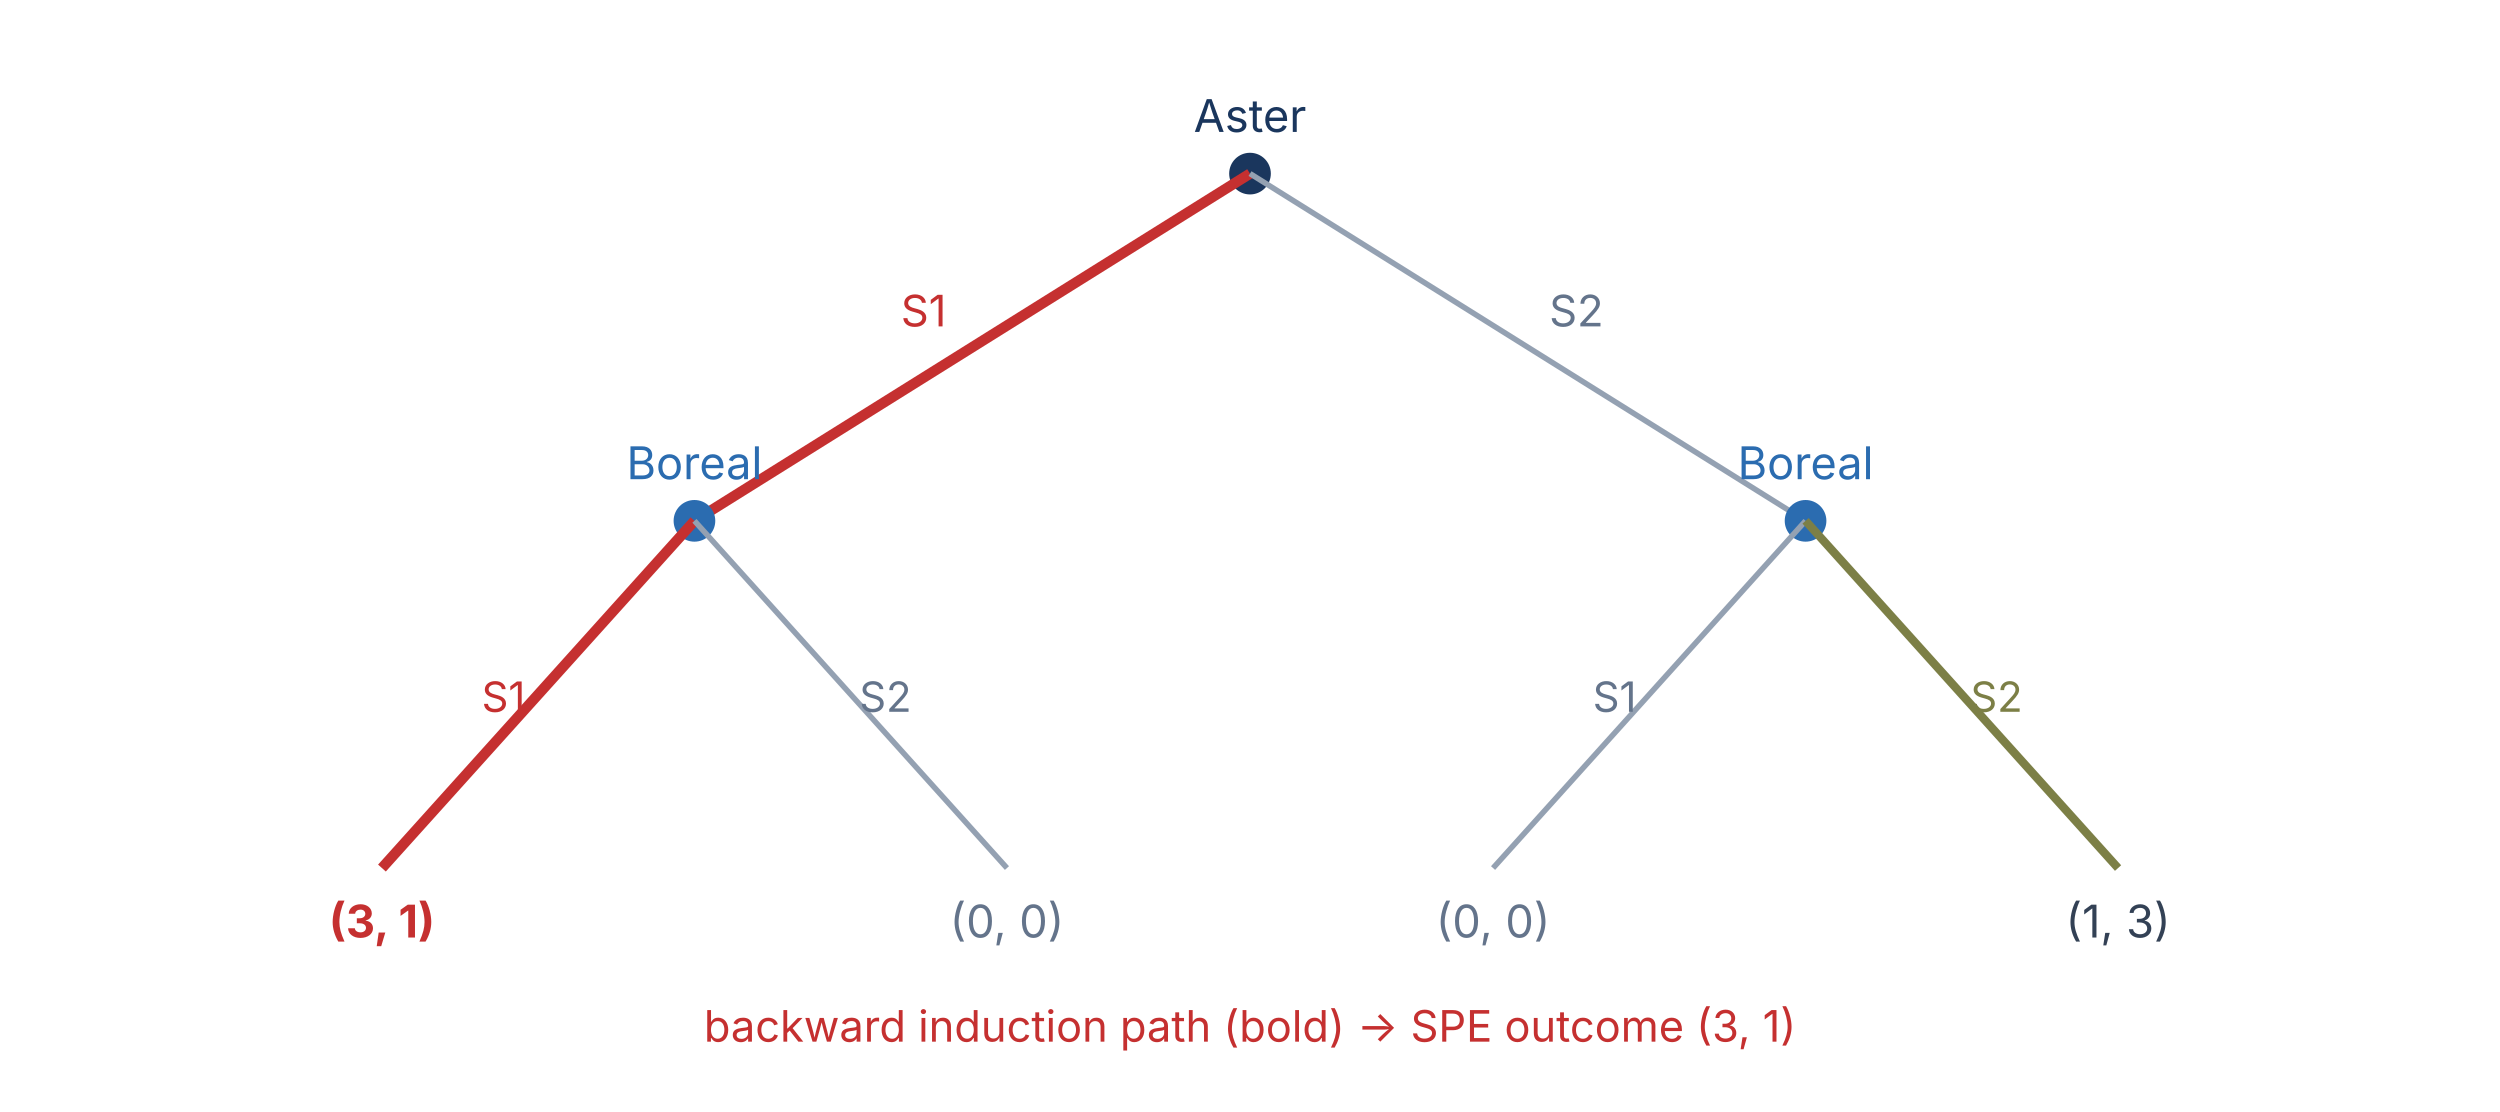
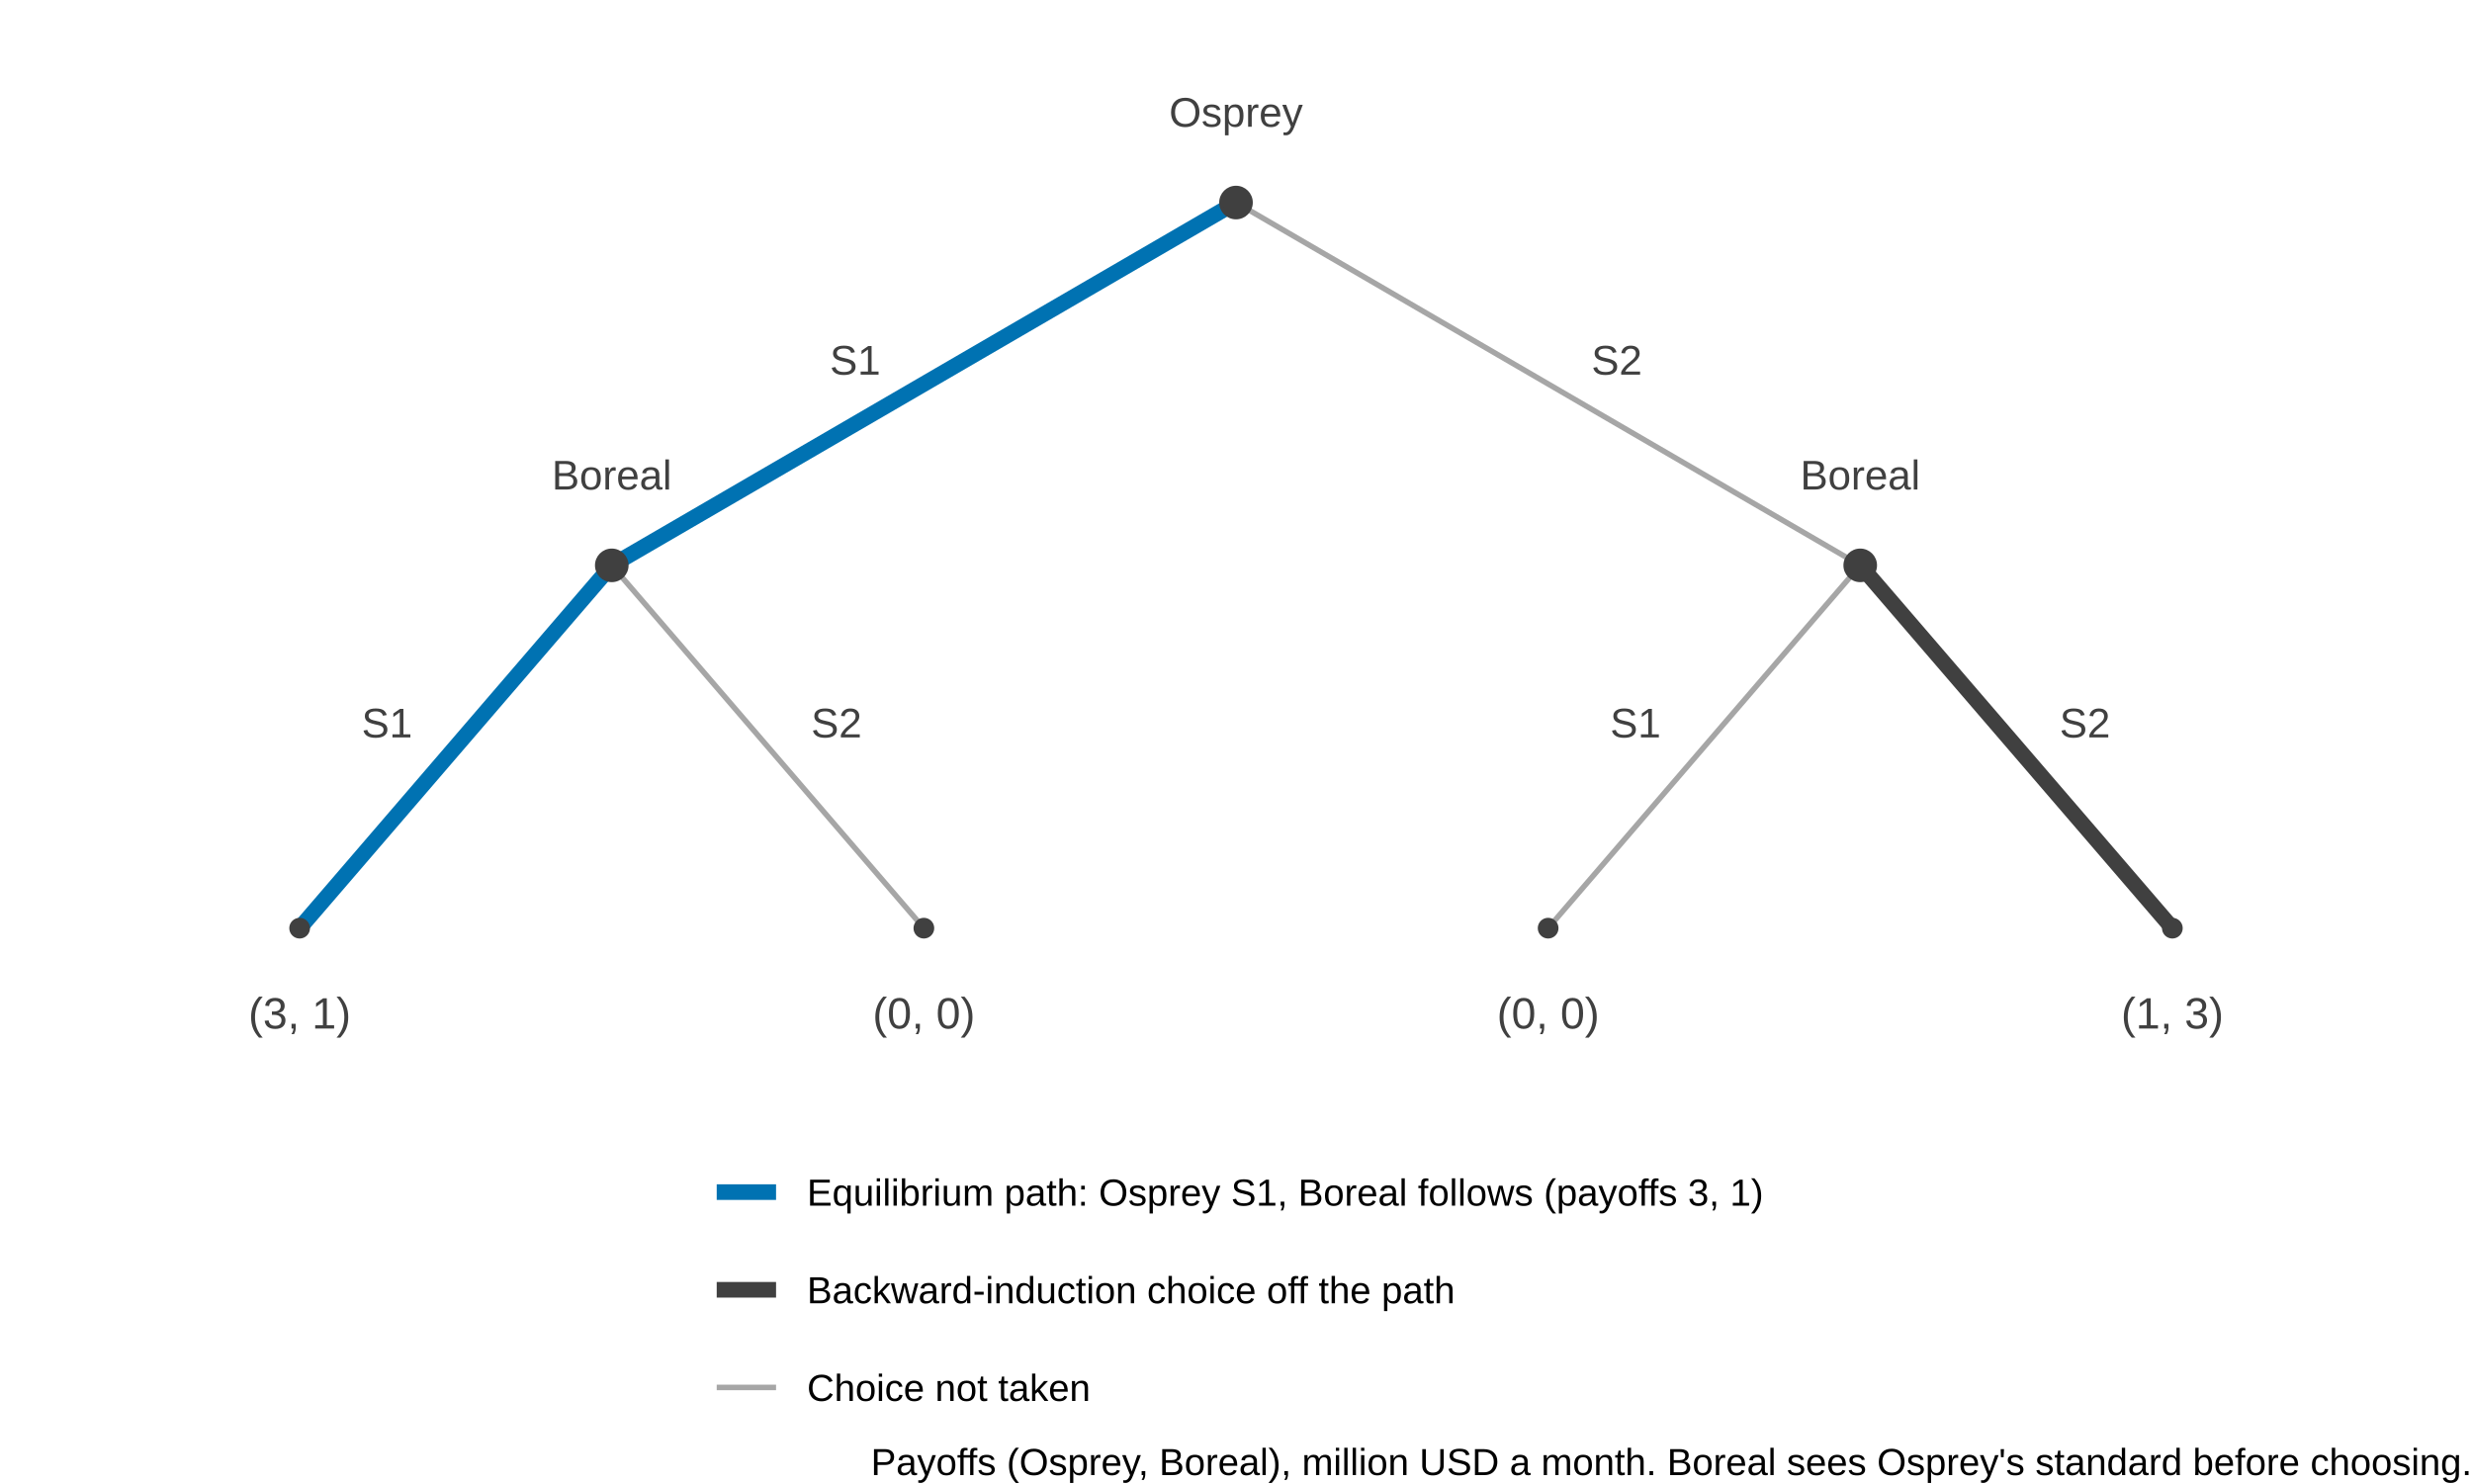
- <svg xmlns="http://www.w3.org/2000/svg" viewBox="0 0 720 320" font-family="-apple-system, 'Noto Sans SC', sans-serif">
-   <circle cx="360" cy="50" r="6" fill="#1a365d" />
-   <text x="360" y="38" text-anchor="middle" font-size="13" fill="#1a365d">Aster</text>
-   <line x1="360" y1="50" x2="200" y2="150" stroke="#c53030" stroke-width="3" />
-   <line x1="360" y1="50" x2="520" y2="150" stroke="#94a1b2" stroke-width="1.6" />
-   <text x="266" y="94" text-anchor="middle" font-size="12.5" fill="#c53030">S1</text>
-   <text x="454" y="94" text-anchor="middle" font-size="12.5" fill="#64748b">S2</text>
-   <circle cx="200" cy="150" r="6" fill="#2b6cb0" />
-   <text x="200" y="138" text-anchor="middle" font-size="13" fill="#2b6cb0">Boreal</text>
-   <circle cx="520" cy="150" r="6" fill="#2b6cb0" />
-   <text x="520" y="138" text-anchor="middle" font-size="13" fill="#2b6cb0">Boreal</text>
-   <line x1="200" y1="150" x2="110" y2="250" stroke="#c53030" stroke-width="3" />
-   <line x1="200" y1="150" x2="290" y2="250" stroke="#94a1b2" stroke-width="1.6" />
-   <text x="145" y="205" text-anchor="middle" font-size="12" fill="#c53030">S1</text>
-   <text x="255" y="205" text-anchor="middle" font-size="12" fill="#64748b">S2</text>
-   <line x1="520" y1="150" x2="430" y2="250" stroke="#94a1b2" stroke-width="1.6" />
-   <line x1="520" y1="150" x2="610" y2="250" stroke="#7c7f46" stroke-width="2.4" />
-   <text x="465" y="205" text-anchor="middle" font-size="12" fill="#64748b">S1</text>
-   <text x="575" y="205" text-anchor="middle" font-size="12" fill="#7c7f46">S2</text>
-   <text x="110" y="270" text-anchor="middle" font-size="13" fill="#c53030" font-weight="bold">(3, 1)</text>
-   <text x="290" y="270" text-anchor="middle" font-size="13" fill="#64748b">(0, 0)</text>
-   <text x="430" y="270" text-anchor="middle" font-size="13" fill="#64748b">(0, 0)</text>
-   <text x="610" y="270" text-anchor="middle" font-size="13" fill="#334155">(1, 3)</text>
-   <text x="360" y="300" text-anchor="middle" font-size="12.5" fill="#c53030">backward induction path (bold) → SPE outcome (3, 1)</text>
+ <svg xmlns="http://www.w3.org/2000/svg" width="576.00pt" height="345.60pt" viewBox="0 0 576.00 345.60">
+   <g class="svglite">
+     <defs>
+       <style type="text/css">
+     .svglite line, .svglite polyline, .svglite polygon, .svglite path, .svglite rect, .svglite circle {
+       fill: none;
+       stroke: #000000;
+       stroke-linecap: round;
+       stroke-linejoin: round;
+       stroke-miterlimit: 10.00;
+     }
+     .svglite text {
+       white-space: pre;
+     }
+     .svglite g.glyphgroup path {
+       fill: inherit;
+       stroke: none;
+     }
+   </style>
+     </defs>
+     <rect width="100%" height="100%" style="stroke: none; fill: none;" />
+     <defs>
+       <clipPath id="cpMC4wMHw1NzYuMDB8MC4wMHwzNDUuNjA=">
+         <rect x="0.00" y="0.00" width="576.00" height="345.60" />
+       </clipPath>
+     </defs>
+     <g clip-path="url(#cpMC4wMHw1NzYuMDB8MC4wMHwzNDUuNjA=)">
+       <rect x="0.00" y="0.00" width="576.00" height="345.60" style="stroke-width: 0.00; stroke: none;" />
+     </g>
+     <defs>
+       <clipPath id="cpMC4wMHw1NzYuMDB8MC4wMHwyNjMuNTA=">
+         <rect x="0" y="0.00" width="576.00" height="263.50" />
+       </clipPath>
+     </defs>
+     <g clip-path="url(#cpMC4wMHw1NzYuMDB8MC4wMHwyNjMuNTA=)">
+       <line x1="288.00" y1="47.20" x2="142.55" y2="131.75" style="stroke-width: 3.63; stroke: #0072B2; stroke-linecap: butt;" />
+       <line x1="288.00" y1="47.20" x2="433.45" y2="131.75" style="stroke-width: 1.28; stroke: #A6A6A6; stroke-linecap: butt;" />
+       <line x1="142.55" y1="131.75" x2="69.82" y2="216.30" style="stroke-width: 3.63; stroke: #0072B2; stroke-linecap: butt;" />
+       <line x1="142.55" y1="131.75" x2="215.27" y2="216.30" style="stroke-width: 1.28; stroke: #A6A6A6; stroke-linecap: butt;" />
+       <line x1="433.45" y1="131.75" x2="360.73" y2="216.30" style="stroke-width: 1.28; stroke: #A6A6A6; stroke-linecap: butt;" />
+       <line x1="433.45" y1="131.75" x2="506.18" y2="216.30" style="stroke-width: 3.63; stroke: #404040; stroke-linecap: butt;" />
+       <text x="199.27" y="87.30" text-anchor="middle" style="font-size: 9.67px;fill: #404040; font-family: &quot;Arial&quot;;" textLength="11.83px" lengthAdjust="spacingAndGlyphs">S1</text>
+       <text x="376.73" y="87.30" text-anchor="middle" style="font-size: 9.67px;fill: #404040; font-family: &quot;Arial&quot;;" textLength="11.83px" lengthAdjust="spacingAndGlyphs">S2</text>
+       <text x="90.18" y="171.85" text-anchor="middle" style="font-size: 9.67px;fill: #404040; font-family: &quot;Arial&quot;;" textLength="11.83px" lengthAdjust="spacingAndGlyphs">S1</text>
+       <text x="194.91" y="171.85" text-anchor="middle" style="font-size: 9.67px;fill: #404040; font-family: &quot;Arial&quot;;" textLength="11.83px" lengthAdjust="spacingAndGlyphs">S2</text>
+       <text x="381.09" y="171.85" text-anchor="middle" style="font-size: 9.67px;fill: #404040; font-family: &quot;Arial&quot;;" textLength="11.83px" lengthAdjust="spacingAndGlyphs">S1</text>
+       <text x="485.82" y="171.85" text-anchor="middle" style="font-size: 9.67px;fill: #404040; font-family: &quot;Arial&quot;;" textLength="11.83px" lengthAdjust="spacingAndGlyphs">S2</text>
+       <circle cx="288.00" cy="47.20" r="3.56" style="stroke-width: 0.71; stroke: #404040; fill: #404040;" />
+       <circle cx="142.55" cy="131.75" r="3.56" style="stroke-width: 0.71; stroke: #404040; fill: #404040;" />
+       <circle cx="433.45" cy="131.75" r="3.56" style="stroke-width: 0.71; stroke: #404040; fill: #404040;" />
+       <polygon points="271.25,32.43 304.75,32.43 304.68,32.43 304.96,32.42 305.23,32.37 305.49,32.27 305.74,32.13 305.95,31.95 306.14,31.74 306.29,31.50 306.40,31.24 306.47,30.97 306.49,30.69 306.49,30.69 306.49,21.44 306.49,21.44 306.47,21.16 306.40,20.89 306.29,20.64 306.14,20.40 305.95,20.19 305.74,20.01 305.49,19.87 305.23,19.77 304.96,19.72 304.75,19.70 271.25,19.70 271.46,19.72 271.18,19.70 270.90,19.74 270.64,19.82 270.38,19.94 270.15,20.10 269.95,20.29 269.78,20.51 269.65,20.76 269.56,21.03 269.52,21.30 269.51,21.44 269.51,30.69 269.52,30.55 269.52,30.83 269.56,31.11 269.65,31.37 269.78,31.62 269.95,31.85 270.15,32.04 270.38,32.20 270.64,32.32 270.90,32.40 271.18,32.43 " style="stroke-width: 0.00; stroke: none;" />
+       <text x="288.00" y="29.53" text-anchor="middle" style="font-size: 9.67px;fill: #404040; font-family: &quot;Arial&quot;;" textLength="31.17px" lengthAdjust="spacingAndGlyphs">Osprey</text>
+       <polygon points="127.41,116.98 157.68,116.98 157.61,116.98 157.89,116.97 158.17,116.91 158.43,116.81 158.67,116.67 158.89,116.49 159.07,116.28 159.22,116.05 159.33,115.79 159.40,115.52 159.42,115.24 159.42,115.24 159.42,105.99 159.42,105.99 159.40,105.71 159.33,105.44 159.22,105.18 159.07,104.94 158.89,104.73 158.67,104.56 158.43,104.42 158.17,104.32 157.89,104.26 157.68,104.25 127.41,104.25 127.62,104.26 127.34,104.25 127.06,104.28 126.79,104.36 126.54,104.48 126.31,104.64 126.10,104.84 125.94,105.06 125.81,105.31 125.72,105.57 125.67,105.85 125.67,105.99 125.67,115.24 125.67,115.10 125.67,115.38 125.72,115.66 125.81,115.92 125.94,116.17 126.10,116.39 126.31,116.59 126.54,116.75 126.79,116.87 127.06,116.94 127.34,116.98 " style="stroke-width: 0.00; stroke: none;" />
+       <text x="142.55" y="114.08" text-anchor="middle" style="font-size: 9.67px;fill: #404040; font-family: &quot;Arial&quot;;" textLength="27.95px" lengthAdjust="spacingAndGlyphs">Boreal</text>
+       <polygon points="418.32,116.98 448.59,116.98 448.52,116.98 448.80,116.97 449.08,116.91 449.34,116.81 449.58,116.67 449.80,116.49 449.98,116.28 450.13,116.05 450.24,115.79 450.31,115.52 450.33,115.24 450.33,115.24 450.33,105.99 450.33,105.99 450.31,105.71 450.24,105.44 450.13,105.18 449.98,104.94 449.80,104.73 449.58,104.56 449.34,104.42 449.08,104.32 448.80,104.26 448.59,104.25 418.32,104.25 418.53,104.26 418.25,104.25 417.97,104.28 417.70,104.36 417.45,104.48 417.22,104.64 417.01,104.84 416.85,105.06 416.72,105.31 416.63,105.57 416.58,105.85 416.58,105.99 416.58,115.24 416.58,115.10 416.58,115.38 416.63,115.66 416.72,115.92 416.85,116.17 417.01,116.39 417.22,116.59 417.45,116.75 417.70,116.87 417.97,116.94 418.25,116.98 " style="stroke-width: 0.00; stroke: none;" />
+       <text x="433.45" y="114.08" text-anchor="middle" style="font-size: 9.67px;fill: #404040; font-family: &quot;Arial&quot;;" textLength="27.95px" lengthAdjust="spacingAndGlyphs">Boreal</text>
+       <circle cx="69.82" cy="216.30" r="2.06" style="stroke-width: 0.71; stroke: #404040; fill: #404040;" />
+       <circle cx="215.27" cy="216.30" r="2.06" style="stroke-width: 0.71; stroke: #404040; fill: #404040;" />
+       <circle cx="360.73" cy="216.30" r="2.06" style="stroke-width: 0.71; stroke: #404040; fill: #404040;" />
+       <circle cx="506.18" cy="216.30" r="2.06" style="stroke-width: 0.71; stroke: #404040; fill: #404040;" />
+       <text x="69.82" y="239.69" text-anchor="middle" style="font-size: 10.24px;fill: #404040; font-family: &quot;Arial&quot;;" textLength="23.88px" lengthAdjust="spacingAndGlyphs">(3, 1)</text>
+       <text x="215.27" y="239.69" text-anchor="middle" style="font-size: 10.24px;fill: #404040; font-family: &quot;Arial&quot;;" textLength="23.88px" lengthAdjust="spacingAndGlyphs">(0, 0)</text>
+       <text x="360.73" y="239.69" text-anchor="middle" style="font-size: 10.24px;fill: #404040; font-family: &quot;Arial&quot;;" textLength="23.88px" lengthAdjust="spacingAndGlyphs">(0, 0)</text>
+       <text x="506.18" y="239.69" text-anchor="middle" style="font-size: 10.24px;fill: #404040; font-family: &quot;Arial&quot;;" textLength="23.88px" lengthAdjust="spacingAndGlyphs">(1, 3)</text>
+     </g>
+     <g clip-path="url(#cpMC4wMHw1NzYuMDB8MC4wMHwzNDUuNjA=)">
+       <line x1="167.00" y1="277.81" x2="180.83" y2="277.81" style="stroke-width: 3.63; stroke: #0072B2; stroke-linecap: butt;" />
+       <line x1="167.00" y1="300.57" x2="180.83" y2="300.57" style="stroke-width: 3.63; stroke: #404040; stroke-linecap: butt;" />
+       <line x1="167.00" y1="323.33" x2="180.83" y2="323.33" style="stroke-width: 1.28; stroke: #A6A6A6; stroke-linecap: butt;" />
+       <text x="188.04" y="280.96" style="font-size: 8.80px; font-family: &quot;Arial&quot;;" textLength="222.69px" lengthAdjust="spacingAndGlyphs">Equilibrium path: Osprey S1, Boreal follows (payoffs 3, 1)</text>
+       <text x="188.04" y="303.72" style="font-size: 8.80px; font-family: &quot;Arial&quot;;" textLength="150.89px" lengthAdjust="spacingAndGlyphs">Backward-induction choice off the path</text>
+       <text x="188.04" y="326.48" style="font-size: 8.80px; font-family: &quot;Arial&quot;;" textLength="66.00px" lengthAdjust="spacingAndGlyphs">Choice not taken</text>
+       <text x="576.00" y="343.75" text-anchor="end" style="font-size: 8.80px; font-family: &quot;Arial&quot;;" textLength="372.81px" lengthAdjust="spacingAndGlyphs">Payoffs (Osprey, Boreal), million USD a month. Boreal sees Osprey's standard before choosing.</text>
+     </g>
+   </g>
</svg>
